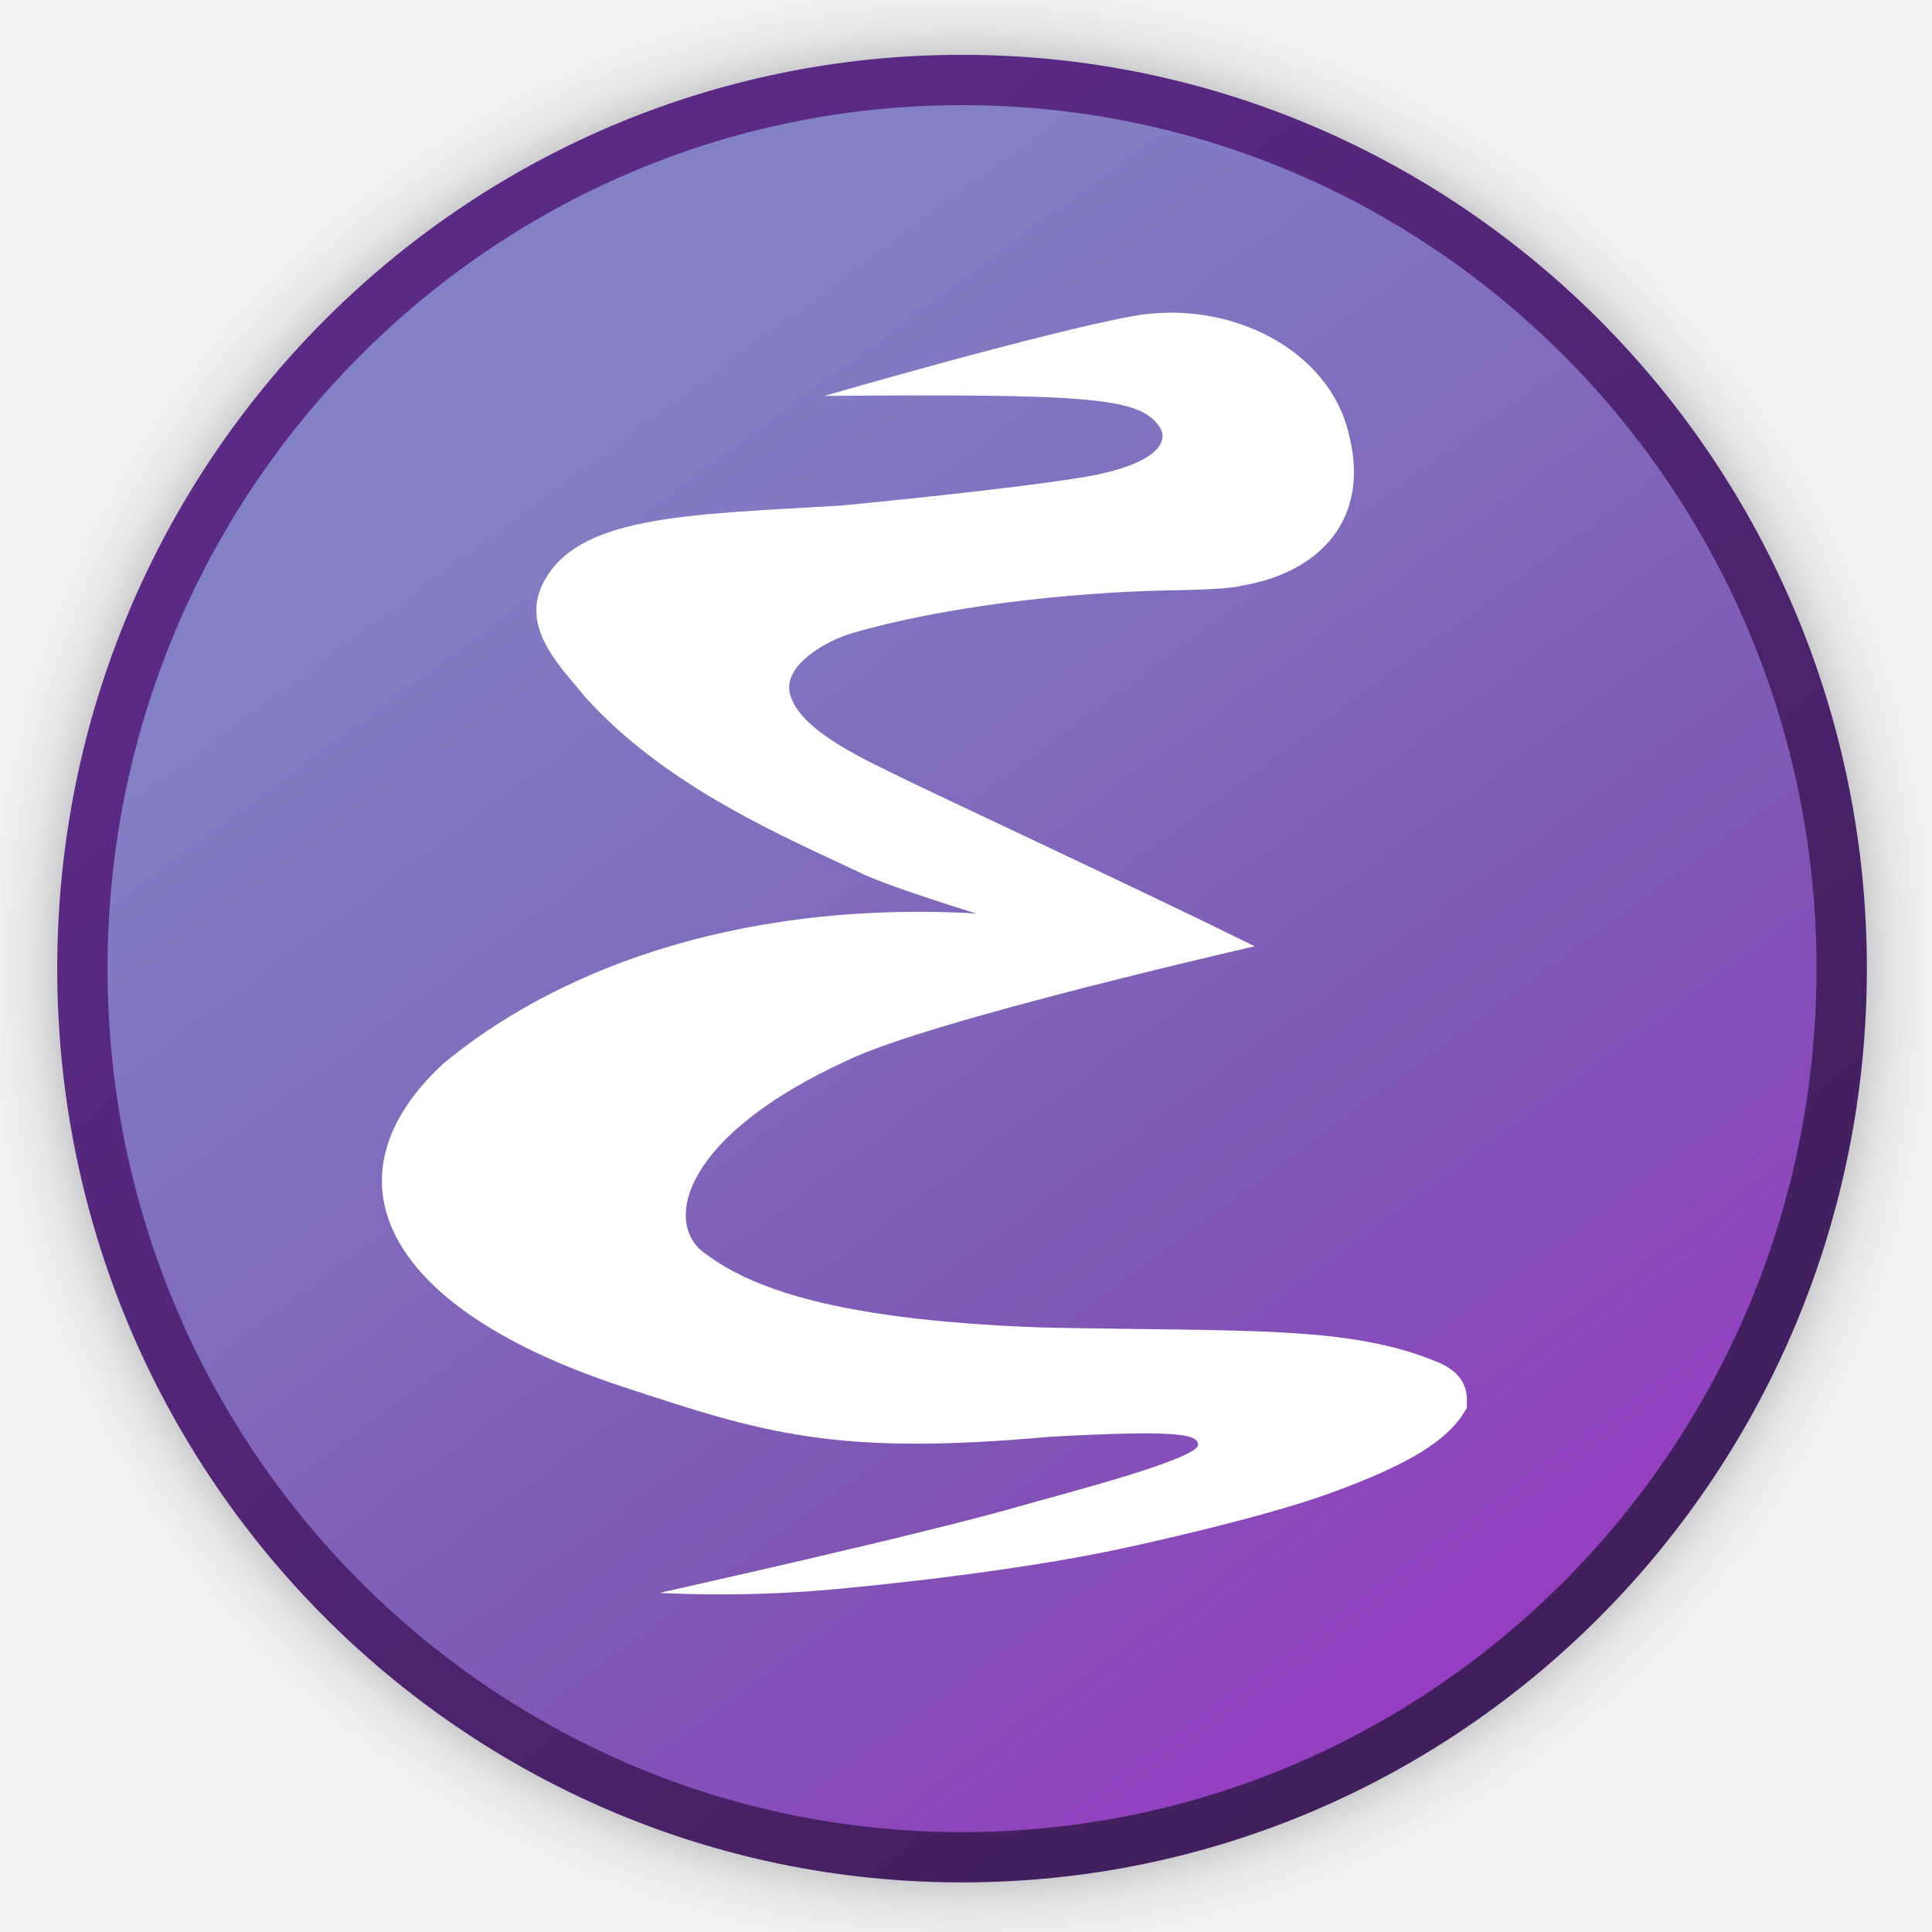
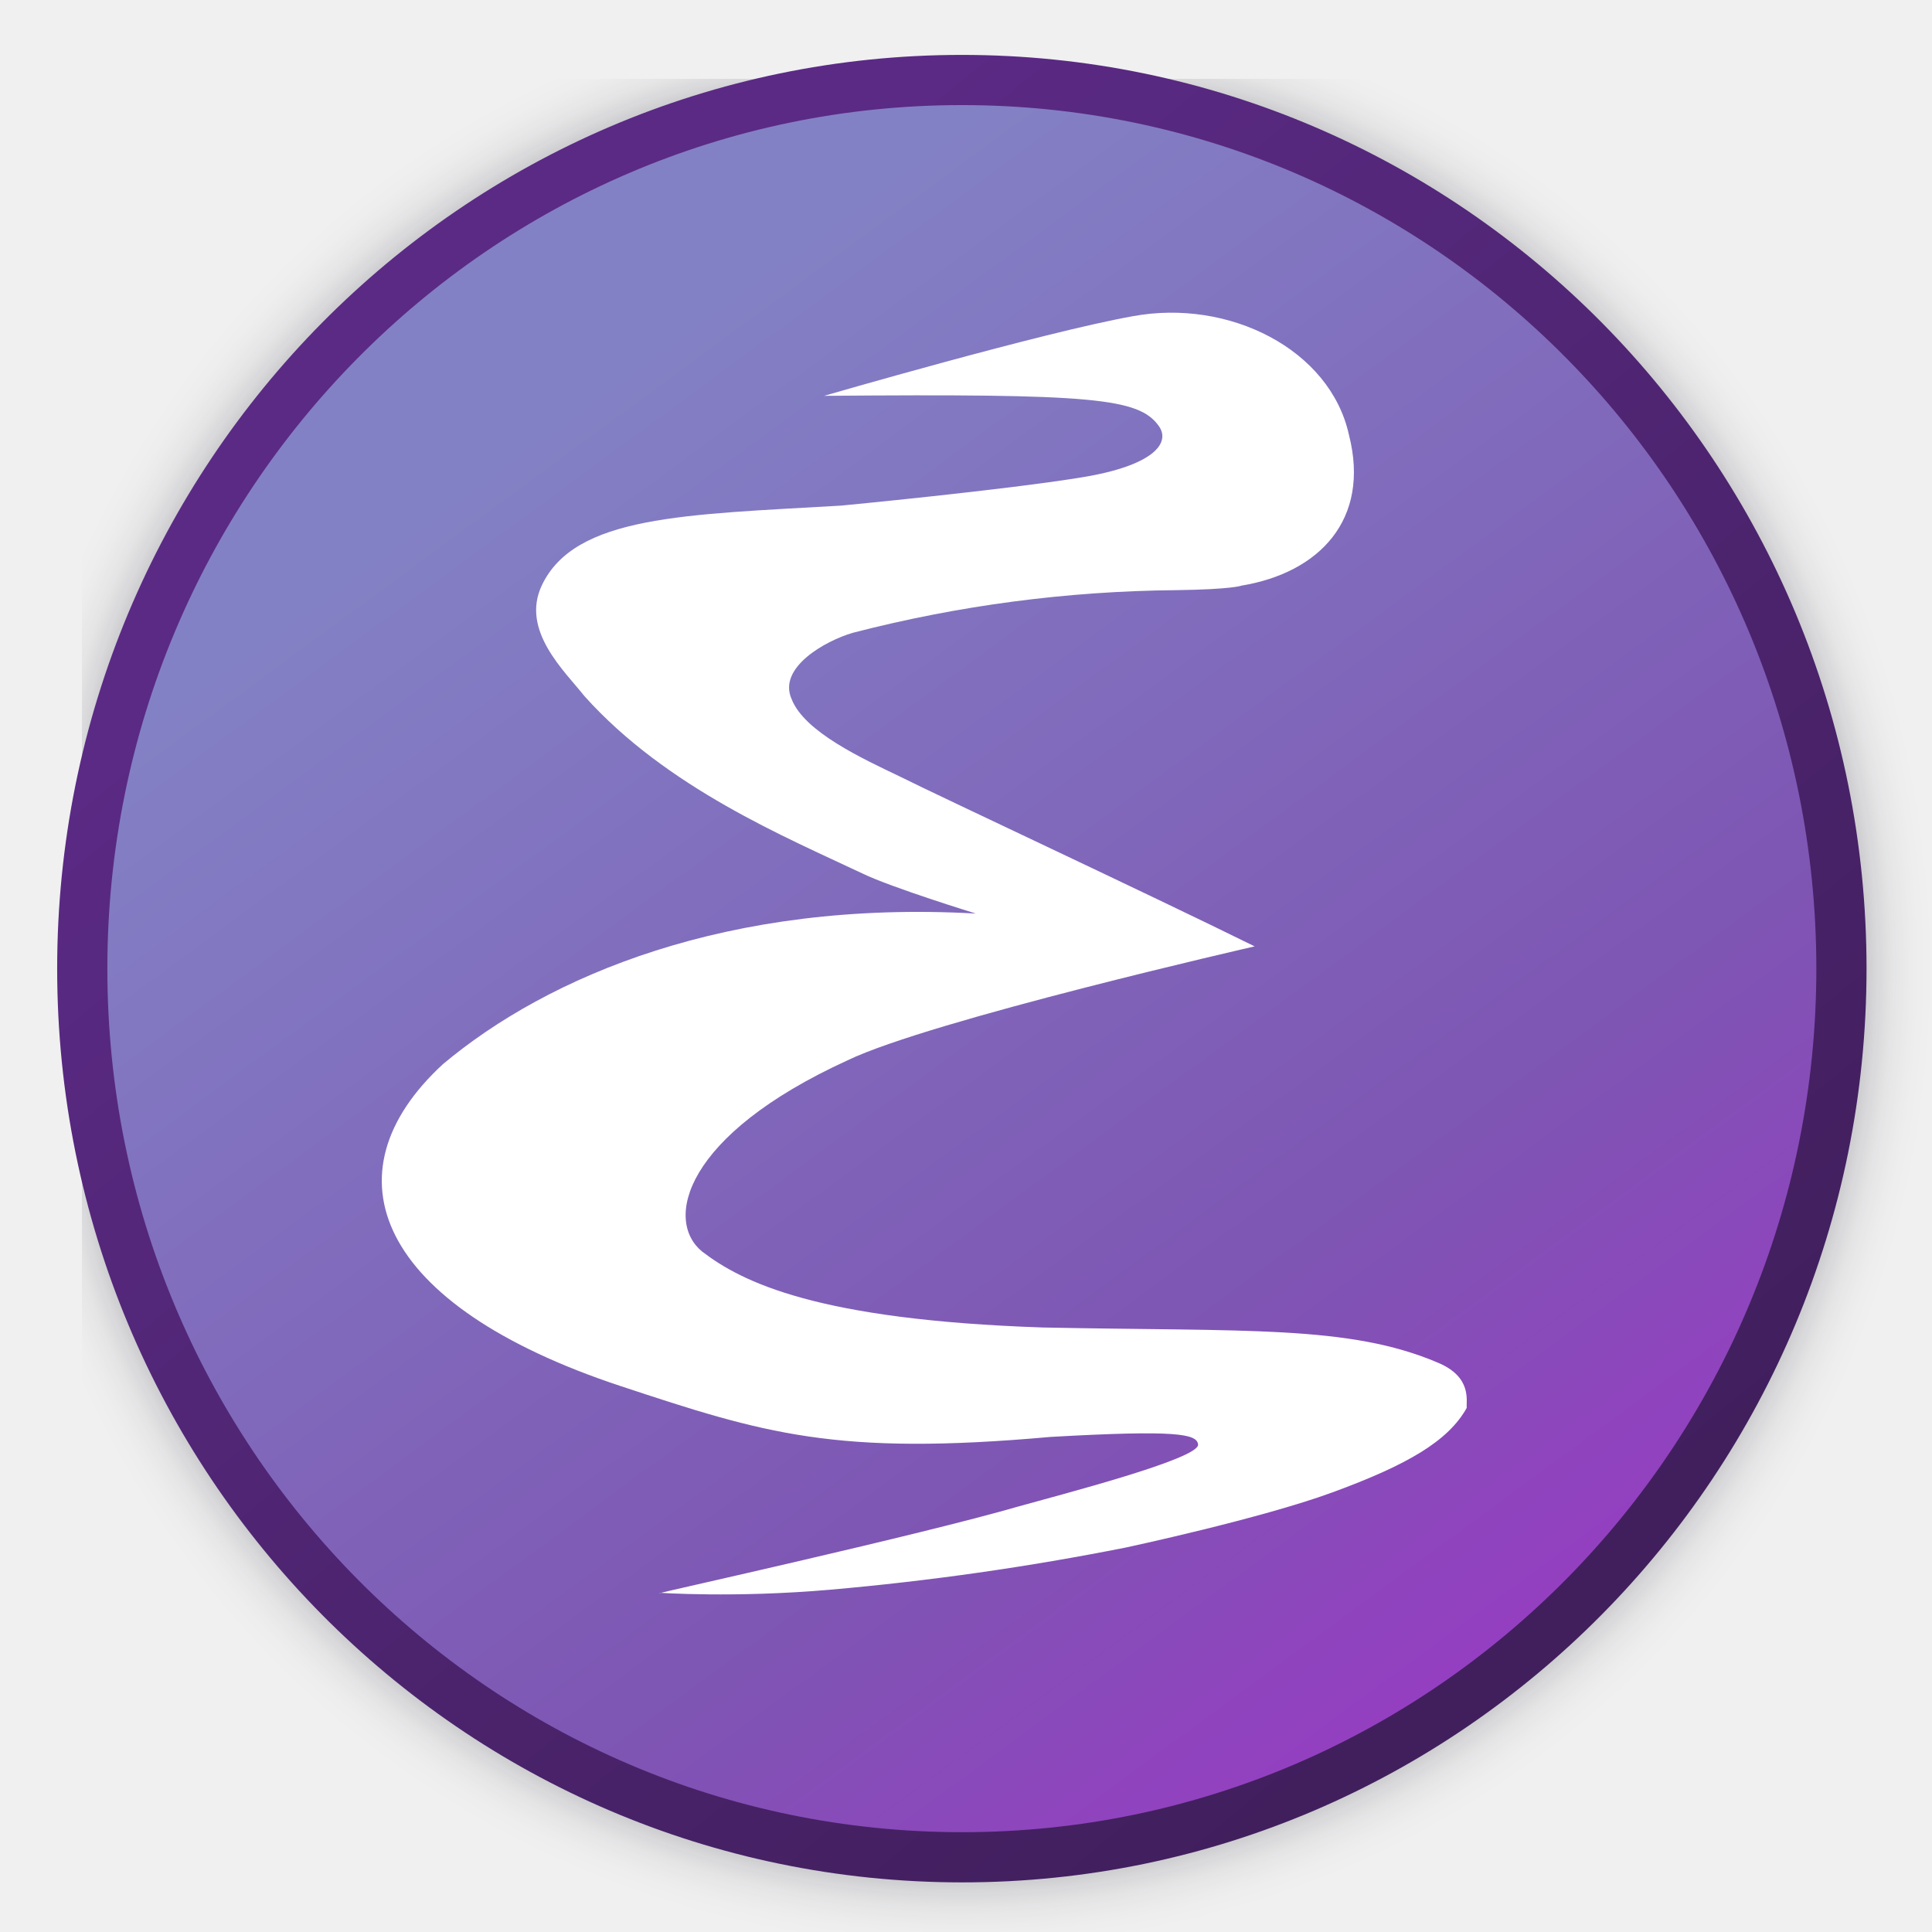
- <svg xmlns="http://www.w3.org/2000/svg" xmlns:xlink="http://www.w3.org/1999/xlink" xml:space="preserve" id="svg4768" viewBox="0.171 0.201 512 512" height="48" width="48" version="1.0">
-   <defs id="defs4770">
-     <linearGradient id="linearGradient4292">
-       <stop id="stop4294" offset="0" style="stop-color:#411f5d;stop-opacity:1" />
-       <stop id="stop4296" offset="1" style="stop-color:#5b2a85;stop-opacity:1" />
+ <svg xmlns="http://www.w3.org/2000/svg" xmlns:xlink="http://www.w3.org/1999/xlink" version="1.0" viewBox="0.2 0.2 512 512">
+   <defs />
+   <defs>
+     <linearGradient id="k">
+       <stop offset="0" stop-color="#411f5d" />
+       <stop offset="1" stop-color="#5b2a85" />
    </linearGradient>
-     <linearGradient id="linearGradient4284">
-       <stop offset="0" style="stop-color:#8381c5;stop-opacity:1" id="stop4286" />
-       <stop id="stop4290" style="stop-color:#7e55b3;stop-opacity:0.996" offset="0.566" />
-       <stop offset="1" style="stop-color:#a52ecb;stop-opacity:0.992" id="stop4288" />
+     <linearGradient id="j">
+       <stop offset="0" stop-color="#8381c5" />
+       <stop offset=".6" stop-color="#7e55b3" />
+       <stop offset="1" stop-color="#a52ecb" />
    </linearGradient>
-     <linearGradient id="linearGradient4898">
-       <stop id="stop4278" style="stop-color:#bab8db;stop-opacity:1" offset="0" />
-       <stop id="stop4280" style="stop-color:#5955a9;stop-opacity:0.992" offset="1" />
+     <linearGradient id="a">
+       <stop offset="0" stop-color="#bab8db" />
+       <stop offset="1" stop-color="#5955a9" />
    </linearGradient>
-     <linearGradient id="linearGradient3294">
-       <stop offset="0" style="stop-color:#6376e6;stop-opacity:1" id="stop3296" />
-       <stop offset="0.501" style="stop-color:#222989;stop-opacity:1" id="stop3302" />
-       <stop offset="1" style="stop-color:#00003d;stop-opacity:1" id="stop3298" />
+     <linearGradient id="i">
+       <stop offset="0" stop-color="#6376e6" />
+       <stop offset=".5" stop-color="#222989" />
+       <stop offset="1" stop-color="#00003d" />
    </linearGradient>
-     <linearGradient id="linearGradient3284">
-       <stop offset="0" style="stop-color:#000000;stop-opacity:1" id="stop3286" />
-       <stop offset="0.848" style="stop-color:#000000;stop-opacity:0.498" id="stop3292" />
-       <stop offset="1" style="stop-color:#000000;stop-opacity:0" id="stop3288" />
+     <linearGradient id="h">
+       <stop offset="0" />
+       <stop offset=".8" stop-opacity=".5" />
+       <stop offset="1" stop-opacity="0" />
    </linearGradient>
-     <linearGradient id="linearGradient3274">
-       <stop offset="0" style="stop-color:#000000;stop-opacity:1" id="stop3276" />
-       <stop offset="1" style="stop-color:#000000;stop-opacity:0" id="stop3278" />
+     <linearGradient id="g">
+       <stop offset="0" />
+       <stop offset="1" stop-opacity="0" />
    </linearGradient>
-     <linearGradient id="linearGradient3262">
-       <stop offset="0" style="stop-color:#000000;stop-opacity:1" id="stop3264" />
-       <stop offset="1" style="stop-color:#000000;stop-opacity:0" id="stop3266" />
+     <linearGradient id="f">
+       <stop offset="0" />
+       <stop offset="1" stop-opacity="0" />
    </linearGradient>
-     <linearGradient id="linearGradient3242">
-       <stop offset="0" style="stop-color:#282828;stop-opacity:1" id="stop3244" />
-       <stop offset="0.393" style="stop-color:#808080;stop-opacity:1" id="stop3252" />
-       <stop offset="1" style="stop-color:#d9d9d9;stop-opacity:1" id="stop3246" />
+     <linearGradient id="e">
+       <stop offset="0" stop-color="#282828" />
+       <stop offset=".4" stop-color="gray" />
+       <stop offset="1" stop-color="#d9d9d9" />
    </linearGradient>
-     <linearGradient id="linearGradient3202">
-       <stop offset="0" style="stop-color:#2b2b2b;stop-opacity:1" id="stop3204" />
-       <stop offset="0.5" style="stop-color:#828383;stop-opacity:1" id="stop3250" />
-       <stop offset="1" style="stop-color:#dadbdb;stop-opacity:1" id="stop3206" />
+     <linearGradient id="d">
+       <stop offset="0" stop-color="#2b2b2b" />
+       <stop offset=".5" stop-color="#828383" />
+       <stop offset="1" stop-color="#dadbdb" />
    </linearGradient>
-     <linearGradient id="linearGradient4966">
-       <stop offset="0" style="stop-color:#b6b3d8;stop-opacity:1" id="stop4968" />
-       <stop offset="1" style="stop-color:#b6b3d8;stop-opacity:0" id="stop4970" />
+     <linearGradient id="c">
+       <stop offset="0" stop-color="#b6b3d8" />
+       <stop offset="1" stop-color="#b6b3d8" stop-opacity="0" />
    </linearGradient>
-     <linearGradient id="linearGradient4938">
-       <stop offset="0" style="stop-color:#000000;stop-opacity:1" id="stop4940" />
-       <stop offset="1" style="stop-color:#000000;stop-opacity:0" id="stop4942" />
+     <linearGradient id="b">
+       <stop offset="0" />
+       <stop offset="1" stop-opacity="0" />
    </linearGradient>
-     <linearGradient id="linearGradient4282">
-       <stop offset="0" style="stop-color:#bab8db;stop-opacity:1" id="stop4900" />
-       <stop offset="1" style="stop-color:#5955a9;stop-opacity:0.992" id="stop4902" />
-     </linearGradient>
-     <linearGradient id="linearGradient4876">
-       <stop offset="0" style="stop-color:#d3d2e8;stop-opacity:1" id="stop4878" />
-       <stop offset="1" style="stop-color:#5955a9;stop-opacity:0.992" id="stop4880" />
-     </linearGradient>
-     <radialGradient gradientTransform="matrix(0.6817439,0,0,0.5905355,-3.852371,-28.93527)" gradientUnits="userSpaceOnUse" xlink:href="#linearGradient4898" id="radialGradient4892" fy="-108.969" fx="20.952" r="266.765" cy="-108.969" cx="20.952" />
-     <radialGradient gradientTransform="matrix(1,0,0,0.1854103,0,383.8849)" gradientUnits="userSpaceOnUse" xlink:href="#linearGradient4938" id="radialGradient4944" fy="471.262" fx="233.888" r="170.494" cy="471.262" cx="233.888" />
-     <radialGradient gradientTransform="matrix(1,0,0,0.9121621,0,32.65495)" gradientUnits="userSpaceOnUse" xlink:href="#linearGradient4966" id="radialGradient4972" fy="371.764" fx="299.701" r="76.696" cy="371.764" cx="299.701" />
-     <radialGradient gradientTransform="matrix(0.414705,0.3300575,-0.5059004,0.6356454,346.9531,49.47959)" gradientUnits="userSpaceOnUse" xlink:href="#linearGradient3202" id="radialGradient3210" fy="390.452" fx="289.441" r="17.677" cy="390.452" cx="289.441" />
-     <radialGradient gradientTransform="matrix(0.414705,0.3300575,-0.5059004,0.6356454,448.4101,-65.39807)" gradientUnits="userSpaceOnUse" xlink:href="#linearGradient3202" id="radialGradient3238" fy="382.148" fx="283.507" r="17.677" cy="382.148" cx="283.507" />
-     <radialGradient gradientTransform="matrix(-6.5565014e-2,-5.9721765e-2,1.687102,-1.85217,171.9077,540.5147)" gradientUnits="userSpaceOnUse" xlink:href="#linearGradient3242" id="radialGradient3248" fy="181.19" fx="418.456" r="63.069" cy="181.19" cx="418.456" />
-     <radialGradient gradientTransform="matrix(0.4055116,-3.3440123e-2,0.1034174,4.398869,177.2325,-1191.665)" gradientUnits="userSpaceOnUse" xlink:href="#linearGradient3262" id="radialGradient3268" fy="357.336" fx="354.517" r="33.712" cy="357.336" cx="354.517" />
-     <radialGradient gradientTransform="matrix(-0.1339874,-0.1146812,0.3079048,-0.3597394,444.2359,395.0385)" gradientUnits="userSpaceOnUse" xlink:href="#linearGradient3274" id="radialGradient3280" fy="223.555" fx="510.585" r="132.283" cy="223.555" cx="510.585" />
-     <radialGradient gradientTransform="matrix(-1.249757,1.37983,-9.6289463e-2,-7.2974479e-2,674.3826,-70.59068)" gradientUnits="userSpaceOnUse" xlink:href="#linearGradient3284" id="radialGradient3290" fy="-158.178" fx="284.467" r="110.297" cy="-158.178" cx="284.467" />
-     <radialGradient gradientTransform="matrix(-0.1008165,-8.0872321e-2,1.074531,-1.339525,13.84329,784.7929)" gradientUnits="userSpaceOnUse" xlink:href="#linearGradient3294" id="radialGradient3300" fy="356.623" fx="425.51" r="143.342" cy="356.623" cx="425.51" />
-     <filter height="1.088" y="-0.044" width="1.089" x="-0.045" id="filter4350" style="color-interpolation-filters:sRGB">
-       <feGaussianBlur id="feGaussianBlur4352" stdDeviation="8.785" />
+     <linearGradient id="m" x1="-122.2" x2="236.6" y1="-161.9" y2="300.7" gradientTransform="matrix(.87386 0 0 .82818 246 250.3)" gradientUnits="userSpaceOnUse" spreadMethod="pad" xlink:href="#j" />
+     <linearGradient id="n" x1="447.8" x2="173.9" y1="396.6" y2="66" gradientTransform="matrix(.98685 0 0 .98685 3 2.5)" gradientUnits="userSpaceOnUse" xlink:href="#k" />
+     <filter id="l" width="1.1" height="1.1" x="0" y="0" color-interpolation-filters="sRGB">
+       <feGaussianBlur stdDeviation="8.8" />
    </filter>
-     <linearGradient y2="300.74" x2="236.614" y1="-161.851" x1="-122.202" spreadMethod="pad" gradientTransform="matrix(0.8738584,0,0,0.8281806,246.0076,250.2814)" gradientUnits="userSpaceOnUse" id="linearGradient4245" xlink:href="#linearGradient4284" />
-     <linearGradient y2="66.018" x2="173.945" y1="396.607" x1="447.809" gradientTransform="matrix(0.9868496,0,0,0.9868496,3.034419,2.52504)" gradientUnits="userSpaceOnUse" id="linearGradient4247" xlink:href="#linearGradient4292" />
  </defs>
-   <rect style="fill:none;display:none" id="rect4772" y="0.201" x="0.171" height="512" width="512" />
-   <g style="display:none" id="g4788">
-     <g style="display:inline" id="g4790" />
-   </g>
-   <g style="display:none" id="g4806">
-     <g style="display:inline" id="g4808">
-       <path style="fill:#050505;display:none" id="path4810" d="M 349.098,256.651 C 348.833,256.397 386.735,284.256 388.519,281.663 C 394.881,272.411 470.565,188.526 473.303,165.427 C 473.545,163.424 472.787,161.331 472.787,161.331 C 472.787,161.331 471.597,161.187 466.462,157.017 C 463.77,154.825 460.979,152.436 460.979,152.436 C 444.925,153.434 403.094,193.995 349.917,256.004" />
-     </g>
-   </g>
-   <path style="opacity:0.405;fill:#211f46;fill-opacity:0.996;stroke:#0a0b1b;stroke-width:8.533;stroke-miterlimit:4;stroke-dasharray:none;stroke-opacity:1;filter:url(#filter4350)" id="path4233" d="m 491.669,257.759 c 0,131.794 -105.76,238.635 -236.222,238.635 -130.462,0 -236.222,-106.84 -236.222,-238.635 0,-131.794 105.76,-238.635 236.222,-238.635 130.462,0 236.222,106.84 236.222,238.635 z" transform="matrix(0.9868496,0,0,0.9868496,3.034404,2.52504)" />
-   <path d="m 488.238,256.895 c 0,130.061 -104.369,235.497 -233.115,235.497 -128.746,0 -233.115,-105.435 -233.115,-235.497 0,-130.061 104.369,-235.497 233.115,-235.497 128.746,0 233.115,105.435 233.115,235.497 z" id="path4235" style="opacity:1;fill:url(#linearGradient4245);fill-opacity:1;stroke:url(#linearGradient4247);stroke-width:13.338;stroke-miterlimit:4;stroke-dasharray:none;stroke-opacity:1" />
-   <path d="m 175,422.311 c 0,0 19.738,1.396 45.131,-0.842 10.283,-0.906 49.327,-4.741 78.517,-11.143 0,0 35.59,-7.617 54.63,-14.633 19.922,-7.342 30.764,-13.573 35.643,-22.402 -0.213,-1.809 1.502,-8.224 -7.685,-12.078 -23.489,-9.852 -50.73,-8.07 -104.634,-9.213 -59.777,-2.054 -79.663,-12.06 -90.256,-20.118 -10.158,-8.175 -5.05,-30.793 38.474,-50.715 21.924,-10.609 107.871,-30.187 107.871,-30.187 -28.945,-14.307 -82.919,-39.459 -94.013,-44.89 -9.731,-4.763 -25.303,-11.936 -28.678,-20.614 -3.827,-8.331 9.038,-15.507 16.225,-17.562 23.145,-6.676 55.818,-10.825 85.555,-11.291 14.947,-0.234 17.373,-1.196 17.373,-1.196 20.624,-3.421 34.201,-17.532 28.545,-39.879 -5.078,-22.81 -31.862,-36.214 -57.314,-31.574 -23.968,4.37 -81.738,21.15 -81.738,21.15 71.407,-0.618 83.359,0.574 88.697,8.037 3.152,4.407 -1.432,10.451 -20.477,13.561 -20.733,3.386 -63.831,7.464 -63.831,7.464 -41.345,2.455 -70.468,2.62 -79.203,21.113 -5.707,12.082 6.085,22.763 11.254,29.449 21.841,24.289 53.388,37.389 73.695,47.036 7.641,3.63 30.059,10.484 30.059,10.484 -65.878,-3.623 -113.4,16.605 -141.276,39.896 -31.529,29.163 -17.581,63.924 47.012,85.327 38.152,12.642 57.072,18.587 113.981,13.462 33.52,-1.807 38.804,-0.732 39.138,2.019 0.47,3.872 -37.231,13.492 -47.524,16.461 -26.185,7.553 -94.828,22.804 -95.171,22.878 z" id="path4237" style="fill:#ffffff;fill-opacity:1;fill-rule:evenodd;stroke:#000000;stroke-width:0;stroke-linecap:butt;stroke-linejoin:miter;stroke-miterlimit:4;stroke-dasharray:none;stroke-opacity:1" />
+   <path fill="#211f46" stroke="#0a0b1b" stroke-width="8.5" d="M491.7 257.8c0 131.8-105.8 238.6-236.3 238.6-130.4 0-236.2-106.8-236.2-238.6S125 19 255.4 19C386 19.1 491.7 126 491.7 257.8z" filter="url(#l)" opacity=".4" transform="matrix(.98685 0 0 .98685 3 2.5)" />
+   <path fill="url(#m)" stroke="url(#n)" stroke-width="13.3" d="M488.2 256.9c0 130-104.3 235.5-233 235.5C126.3 492.4 22 387 22 256.9c0-130 104.4-235.5 233.1-235.5 128.8 0 233.1 105.4 233.1 235.5z" />
+   <path fill="#fff" fill-rule="evenodd" d="M175 422.3s19.7 1.4 45.1-.8a728 728 0 0078.5-11.2s35.6-7.6 54.7-14.6c19.9-7.3 30.7-13.6 35.6-22.4-.2-1.8 1.5-8.2-7.7-12-23.5-10-50.7-8.2-104.6-9.3-59.8-2-79.7-12-90.3-20.1-10.1-8.2-5-30.8 38.5-50.7 22-10.6 107.9-30.2 107.9-30.2-29-14.3-83-39.5-94-45-9.8-4.7-25.3-11.8-28.7-20.5-3.8-8.4 9-15.5 16.2-17.6a354.1 354.1 0 0185.6-11.3c15-.2 17.4-1.2 17.4-1.2 20.6-3.4 34.2-17.5 28.5-39.9-5-22.8-31.9-36.2-57.3-31.5-24 4.3-81.8 21.1-81.8 21.1 71.5-.6 83.4.6 88.7 8 3.2 4.5-1.4 10.5-20.4 13.6-20.8 3.4-63.9 7.5-63.9 7.5-41.3 2.4-70.4 2.6-79.2 21.1-5.7 12 6.1 22.8 11.3 29.4 21.8 24.3 53.4 37.4 73.7 47 7.6 3.7 30 10.6 30 10.6-65.8-3.7-113.4 16.6-141.2 39.9-31.6 29.1-17.6 63.9 47 85.3 38.1 12.6 57 18.6 114 13.5 33.5-1.9 38.8-.8 39.1 2 .5 3.8-37.2 13.5-47.5 16.4-26.2 7.6-94.9 22.8-95.2 23z" />
</svg>
